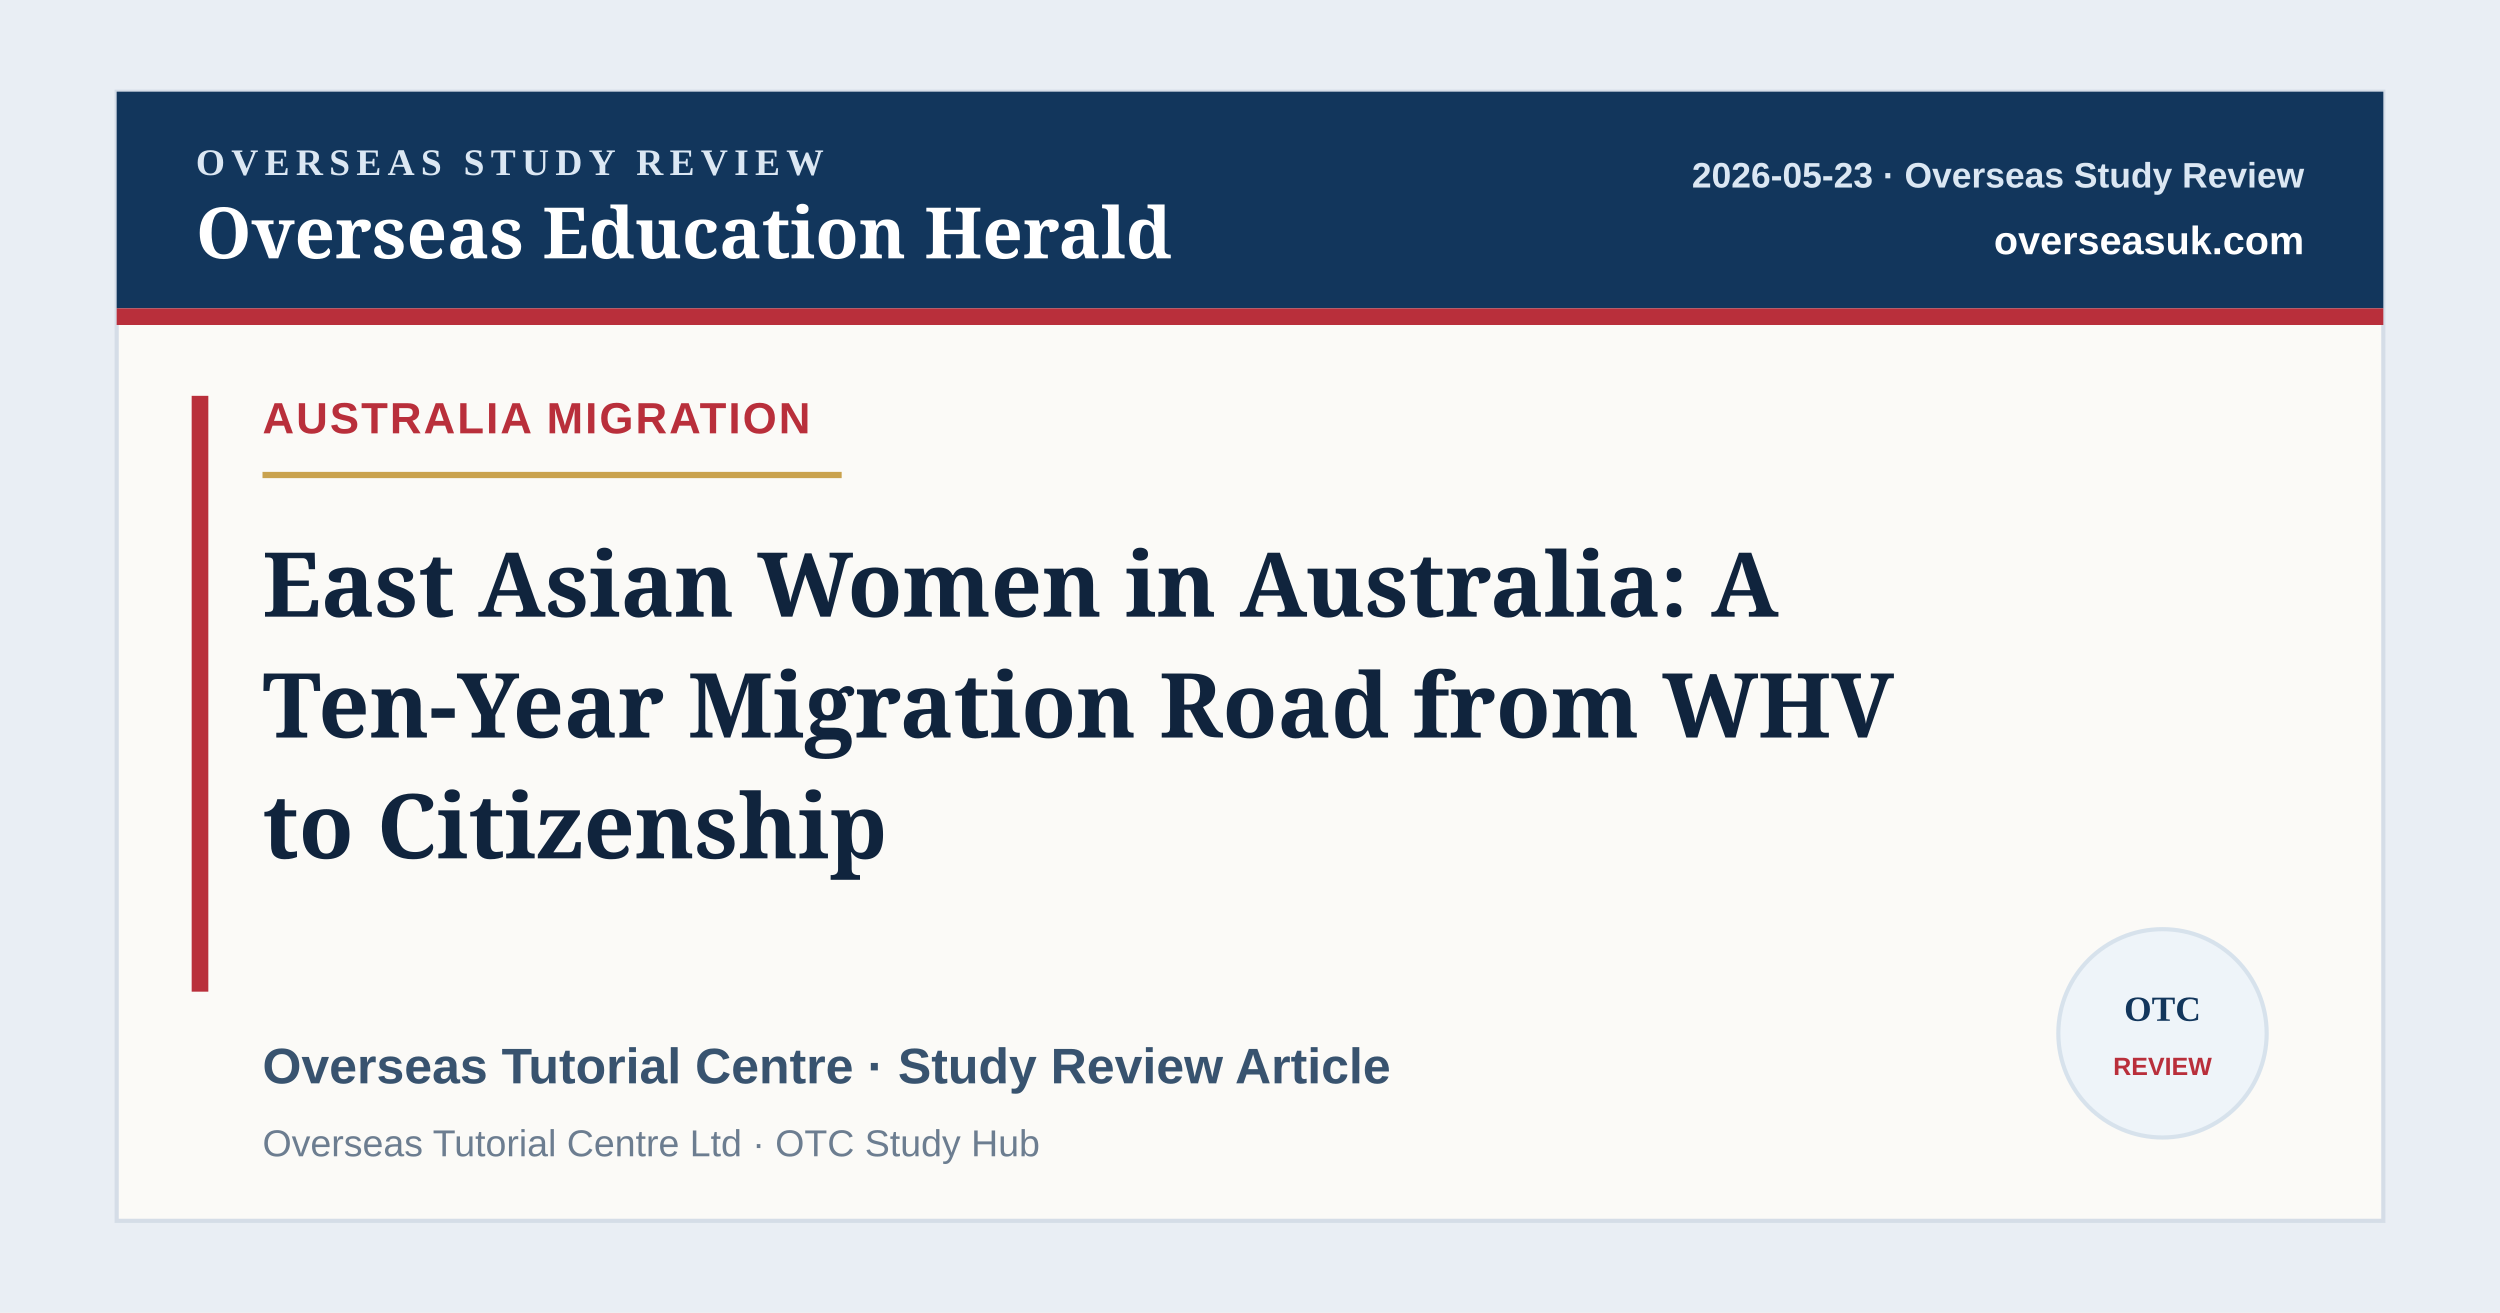
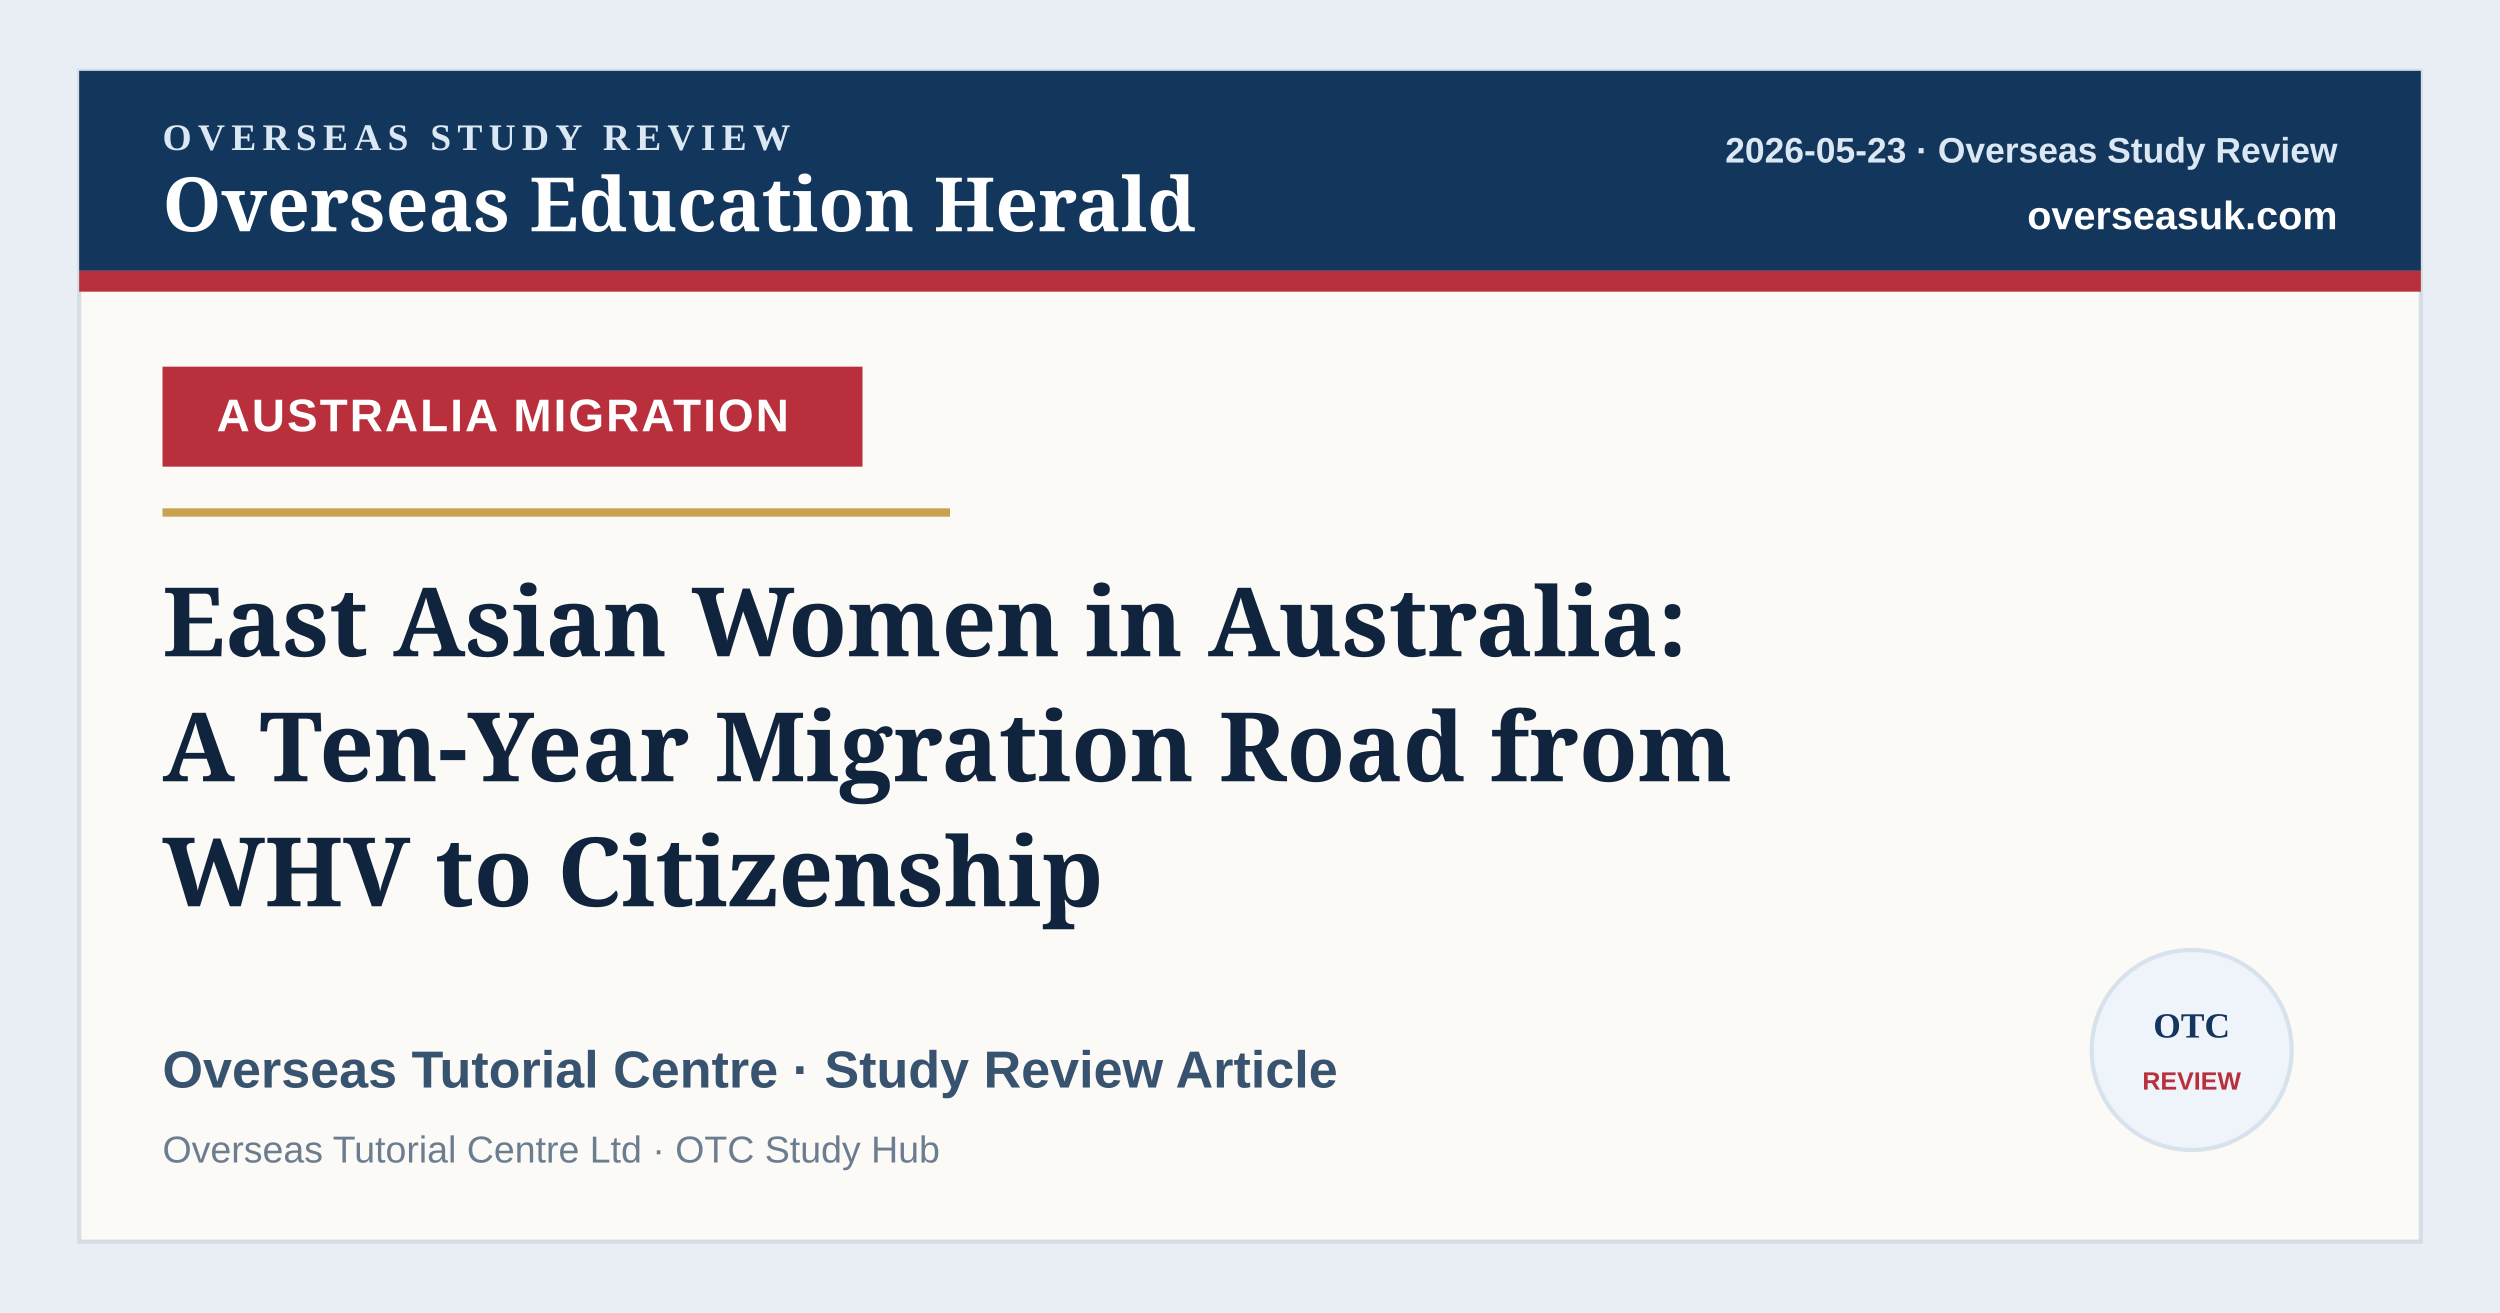
<svg xmlns="http://www.w3.org/2000/svg" width="1200" height="630" viewBox="0 0 1200 630">
  <rect width="1200" height="630" fill="#e9eef4" />
-   <rect x="56" y="44" width="1088" height="542" rx="0" fill="#fbfaf7" stroke="#d5dde7" stroke-width="2" />
-   <rect x="56" y="44" width="1088" height="104" fill="#12365c" />
-   <rect x="56" y="148" width="1088" height="8" fill="#b92f3b" />
-   <rect x="92" y="190" width="8" height="286" fill="#b92f3b" />
-   <text x="94" y="84" fill="#dbe7f3" font-family="Georgia, 'Times New Roman', serif" font-size="18" font-weight="700" letter-spacing="3">OVERSEAS STUDY REVIEW</text>
-   <text x="94" y="124" fill="#ffffff" font-family="'Noto Serif TC', 'Songti TC', Georgia, serif" font-size="34" font-weight="900">Overseas Education Herald</text>
-   <text x="1106" y="90" text-anchor="end" fill="#dbe7f3" font-family="'Noto Sans TC', Arial, sans-serif" font-size="17" font-weight="700">2026-05-23 · Overseas Study Review</text>
-   <text x="1106" y="122" text-anchor="end" fill="#ffffff" font-family="'Noto Sans TC', Arial, sans-serif" font-size="19" font-weight="800">overseasuk.com</text>
-   <text x="126" y="208" fill="#b92f3b" font-family="'Noto Sans TC', Arial, sans-serif" font-size="21" font-weight="900" letter-spacing="1">AUSTRALIA MIGRATION</text>
-   <line x1="126" y1="228" x2="404" y2="228" stroke="#c9a24e" stroke-width="3" />
-   <text x="126" y="296" fill="#10243d" font-family="'Noto Serif TC', 'Songti TC', Georgia, serif" font-size="43" font-weight="900">East Asian Women in Australia: A</text>
-   <text x="126" y="354" fill="#10243d" font-family="'Noto Serif TC', 'Songti TC', Georgia, serif" font-size="43" font-weight="900">Ten-Year Migration Road from WHV</text>
-   <text x="126" y="412" fill="#10243d" font-family="'Noto Serif TC', 'Songti TC', Georgia, serif" font-size="43" font-weight="900">to Citizenship</text>
-   <text x="126" y="520" fill="#38536f" font-family="'Noto Sans TC', Arial, sans-serif" font-size="24" font-weight="800">Overseas Tutorial Centre · Study Review Article</text>
-   <text x="126" y="555" fill="#6c7d90" font-family="'Noto Sans TC', Arial, sans-serif" font-size="18">Overseas Tutorial Centre Ltd · OTC Study Hub</text>
-   <circle cx="1038" cy="496" r="50" fill="#eef4f9" stroke="#d7e2ec" stroke-width="2" />
-   <text x="1038" y="490" text-anchor="middle" fill="#12365c" font-family="Georgia, 'Times New Roman', serif" font-size="17" font-weight="800">OTC</text>
-   <text x="1038" y="516" text-anchor="middle" fill="#b92f3b" font-family="'Noto Sans TC', Arial, sans-serif" font-size="12" font-weight="900">REVIEW</text>
+   <rect x="38" y="34" width="1124" height="562" fill="#fbfaf7" stroke="#d5dde7" stroke-width="2" />
+   <rect x="38" y="34" width="1124" height="96" fill="#12365c" />
+   <rect x="38" y="130" width="1124" height="10" fill="#b92f3b" />
+   <text x="78" y="72" fill="#dbe7f3" font-family="Georgia, 'Times New Roman', serif" font-size="18" font-weight="700" letter-spacing="3">OVERSEAS STUDY REVIEW</text>
+   <text x="78" y="111" fill="#ffffff" font-family="'Noto Serif TC', 'Songti TC', Georgia, serif" font-size="36" font-weight="900">Overseas Education Herald</text>
+   <text x="1122" y="78" text-anchor="end" fill="#dbe7f3" font-family="'Noto Sans TC', Arial, sans-serif" font-size="17" font-weight="700">2026-05-23 · Overseas Study Review</text>
+   <text x="1122" y="110" text-anchor="end" fill="#ffffff" font-family="'Noto Sans TC', Arial, sans-serif" font-size="19" font-weight="800">overseasuk.com</text>
+   <rect x="78" y="176" width="336" height="48" fill="#b92f3b" />
+   <text x="104" y="207" fill="#ffffff" font-family="'Noto Sans TC', Arial, sans-serif" font-size="22" font-weight="900" letter-spacing="1">AUSTRALIA MIGRATION</text>
+   <line x1="78" y1="246" x2="456" y2="246" stroke="#c9a24e" stroke-width="4" />
+   <text x="78" y="315" fill="#10243d" font-family="'Noto Serif TC', 'Songti TC', Georgia, serif" font-size="46" font-weight="900">East Asian Women in Australia:</text>
+   <text x="78" y="375" fill="#10243d" font-family="'Noto Serif TC', 'Songti TC', Georgia, serif" font-size="46" font-weight="900">A Ten-Year Migration Road from</text>
+   <text x="78" y="435" fill="#10243d" font-family="'Noto Serif TC', 'Songti TC', Georgia, serif" font-size="46" font-weight="900">WHV to Citizenship</text>
+   <text x="78" y="522" fill="#38536f" font-family="'Noto Sans TC', Arial, sans-serif" font-size="25" font-weight="900">Overseas Tutorial Centre · Study Review Article</text>
+   <text x="78" y="558" fill="#6c7d90" font-family="'Noto Sans TC', Arial, sans-serif" font-size="18">Overseas Tutorial Centre Ltd · OTC Study Hub</text>
+   <circle cx="1052" cy="504" r="48" fill="#eef4f9" stroke="#d7e2ec" stroke-width="2" />
+   <text x="1052" y="498" text-anchor="middle" fill="#12365c" font-family="Georgia, 'Times New Roman', serif" font-size="17" font-weight="800">OTC</text>
+   <text x="1052" y="523" text-anchor="middle" fill="#b92f3b" font-family="'Noto Sans TC', Arial, sans-serif" font-size="12" font-weight="900">REVIEW</text>
</svg>
